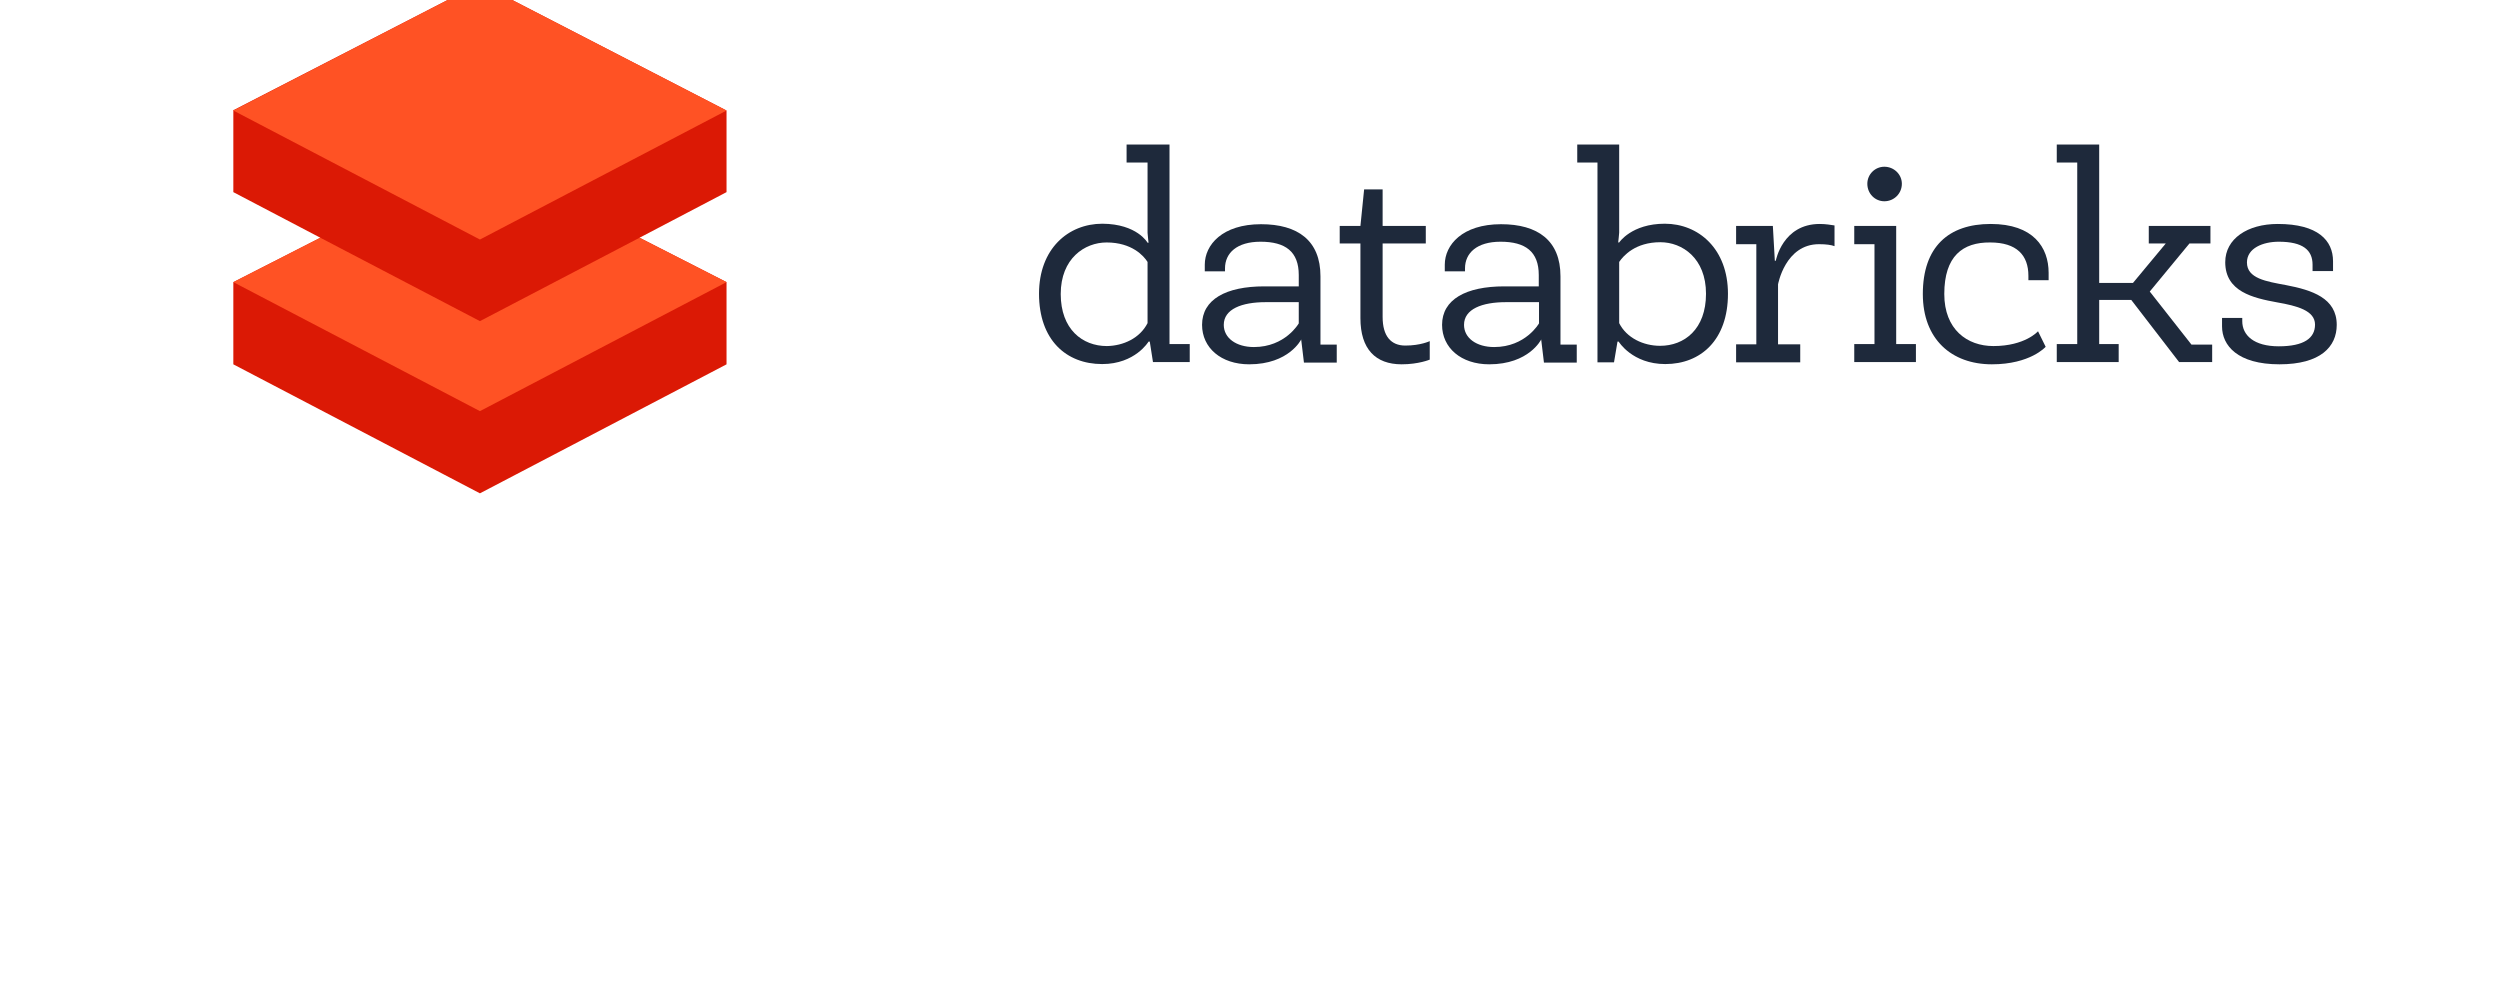
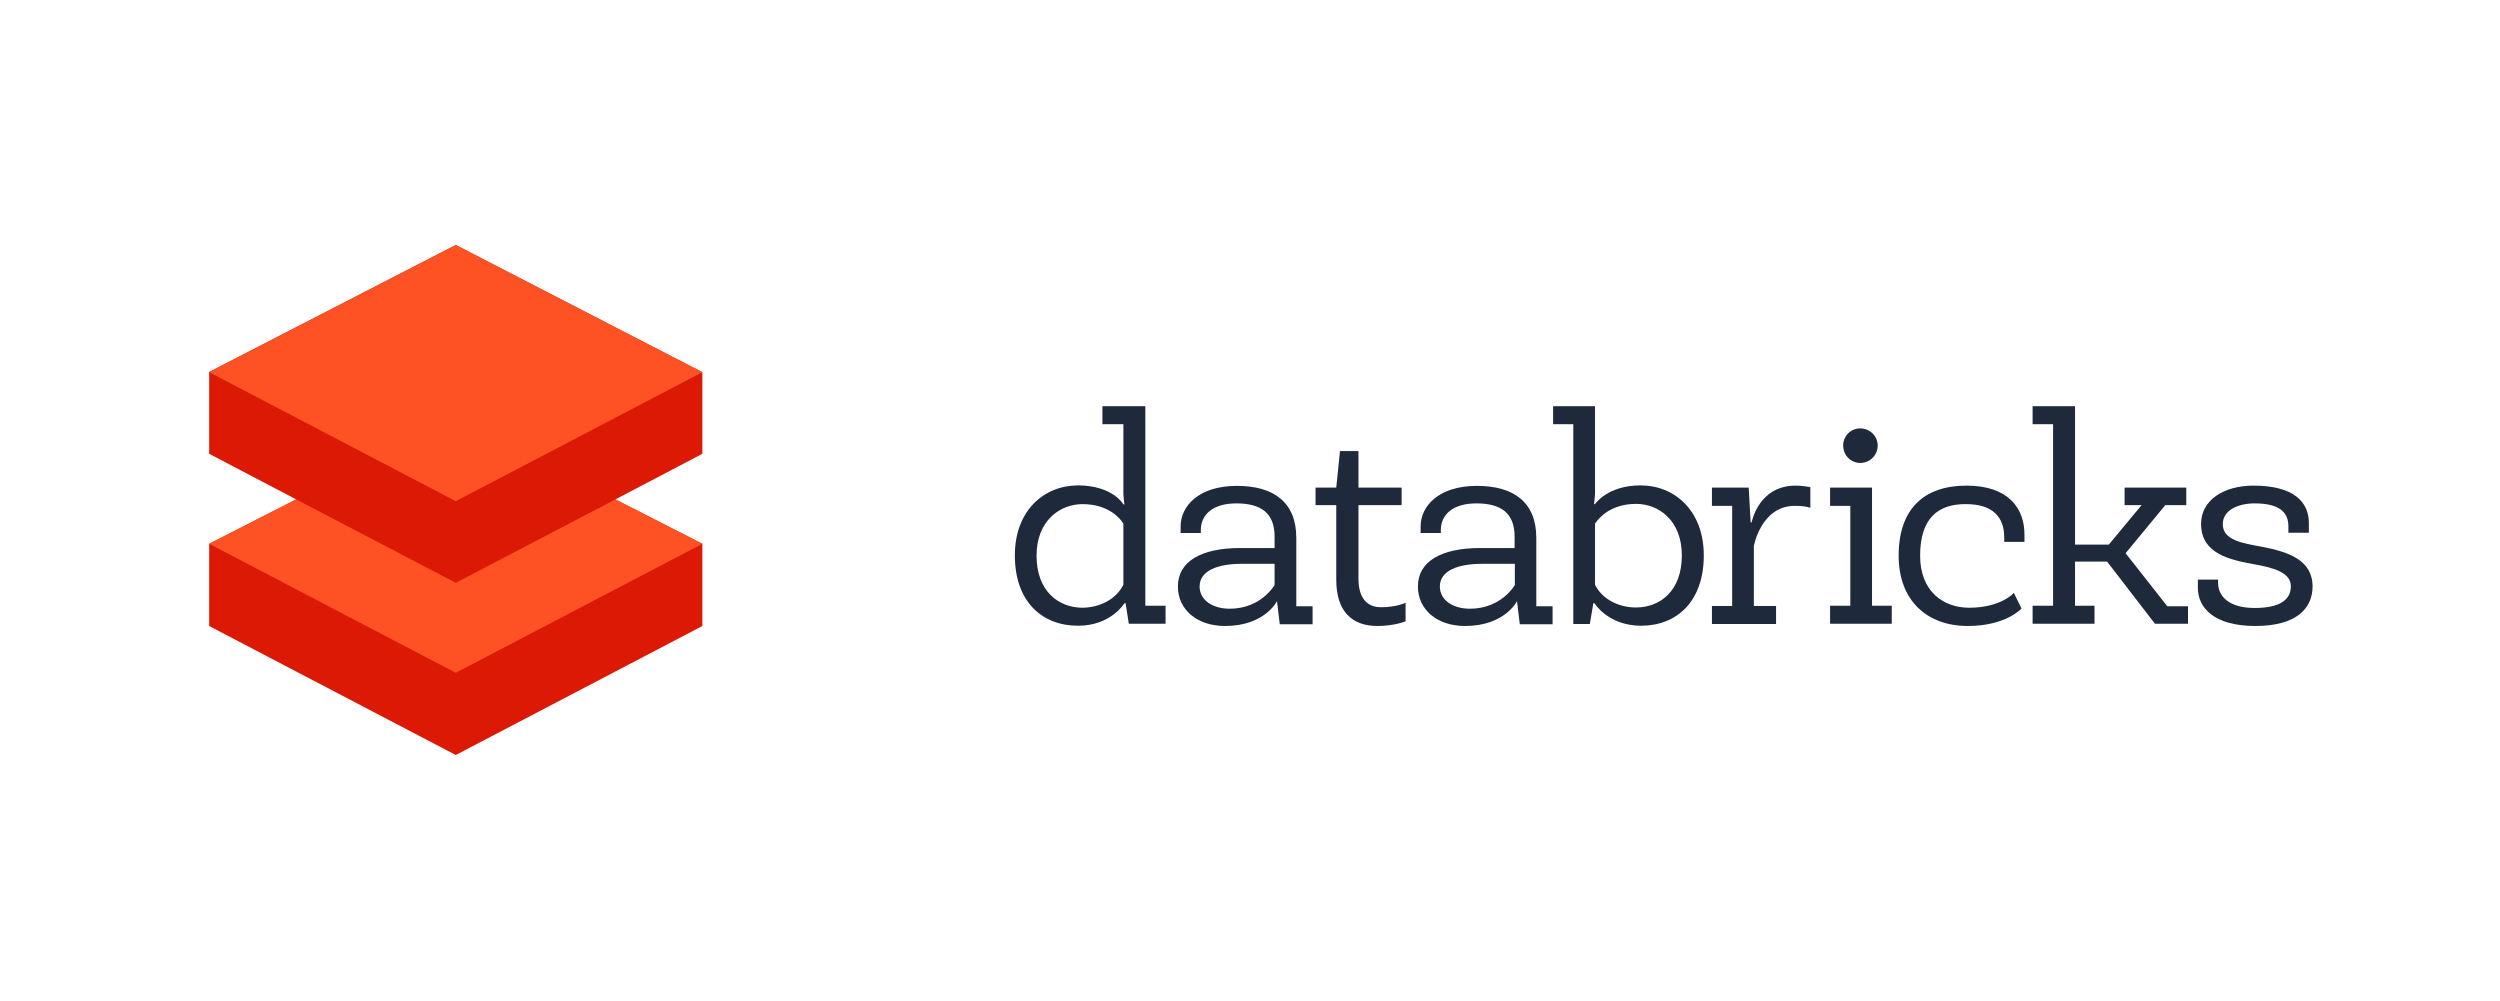
<svg xmlns="http://www.w3.org/2000/svg" viewBox="0 0 150 60" fill="none">
-   <g transform="translate(14, 8) scale(0.36)">
+   <g transform="translate(12.55, 23.7) scale(0.36)">
    <path d="M 0,24.8 V 38.5 L 41.1,60 82.2,38.5 v-13.7 L 67.7,17.4 82.2,9.8 V-3.8 L 41.1,-25 0.1,-3.9 H 0 V 9.8 L 14.5,17.4 0,24.8" fill="#db1905" />
    <polygon points="67.7,53.4 41.1,67.3 14.5,53.4 0,60.8 41.1,82.3 82.2,60.8" fill="#ff5224" transform="translate(0,-36)" />
    <polygon points="41.1,11 82.2,32.2 41.1,53.7 0,32.2" fill="#ff5224" transform="translate(0,-36)" />
  </g>
-   <g transform="translate(48, 14) scale(0.148)">
+   <g transform="translate(46.55, 29.7) scale(0.148)">
    <g transform="translate(0,-36)">
      <path d="m 140.9,39.8 h 0.4 c 0,0 -0.4,-3.5 -0.4,-4 V 7.3 h -8.5 V 0 h 17.4 v 80.9 h 8.2 v 7.3 h -14.9 l -1.3,-8.3 h -0.5 c 0,0 -5.4,9.1 -18.8,9.1 -14.6,0 -25.6,-9.8 -25.6,-28.5 0,-18.2 11.8,-28.4 25.7,-28.4 14.1,0.1 18.3,7.7 18.3,7.7 z m 0,32.6 V 47.6 c -1.5,-2.4 -6.3,-7.9 -16.6,-7.9 -8.9,0 -18.6,6.5 -18.6,20.9 0,14.3 8.8,21.1 18.7,21.1 6.7,-0.1 13.4,-3.2 16.5,-9.3 z" fill="#1E293B" />
      <path d="m 203.2,79 c 0,0 -4.9,10.1 -21.1,10.1 -11.4,0 -19.1,-6.7 -19.1,-16 0,-10.3 9.7,-15.6 25.2,-15.6 h 14 v -4.6 c 0,-9.5 -5.4,-13.5 -15.5,-13.5 -9.6,0 -14.4,4.6 -14.4,10.8 v 1.2 h -8.2 v -2.7 c 0,-8 7.1,-16.4 22.8,-16.4 14.9,0 24.1,6.6 24.1,21.1 v 27.7 h 6.6 v 7.3 h -13.3 l -1.1,-9.2 v 0 z m -1,-15.1 h -13.4 c -9.7,0 -17,2.8 -17,9.2 0,5.4 5.1,9 12.2,9 12.8,0 18.2,-9.6 18.2,-9.6 z" fill="#1E293B" />
      <path d="M 236.2,18.2 V 33 h 17.5 v 7.1 h -17.5 v 29.8 c 0,7.8 3.4,11.6 9.2,11.6 6.2,0 9.9,-1.8 9.9,-1.8 v 7.5 c 0,0 -4.5,1.9 -11.4,1.9 -10.6,0 -16.7,-6.2 -16.7,-18.7 V 40.1 h -8.4 V 33 h 8.4 l 1.5,-14.8 z" fill="#1E293B" />
      <path d="m 300.5,79 c 0,0 -4.9,10.1 -21.1,10.1 -11.4,0 -19.1,-6.7 -19.1,-16 0,-10.3 9.7,-15.6 25.2,-15.6 h 14 v -4.6 c 0,-9.5 -5.4,-13.5 -15.5,-13.5 -9.6,0 -14.4,4.6 -14.4,10.8 v 1.2 h -8.2 v -2.7 c 0,-8 7.1,-16.4 22.8,-16.4 14.9,0 24.1,6.6 24.1,21.1 v 27.7 h 6.6 v 7.3 h -13.3 l -1.1,-9.2 v 0 z m -0.9,-15.1 h -13.4 c -9.7,0 -17,2.8 -17,9.2 0,5.4 5.1,9 12.2,9 12.8,0 18.2,-9.6 18.2,-9.6 z" fill="#1E293B" />
      <path d="m 331.4,80 -1.4,8.3 h -6.7 v -81 h -8.2 V 0 h 17 v 35.7 c 0,0.5 -0.4,4 -0.4,4 h 0.4 c 0,0 5,-7.6 18.5,-7.6 13.7,0 25.6,10.2 25.6,28.4 0,18.7 -11,28.5 -25.4,28.5 -13.4,0 -18.9,-9.1 -18.9,-9.1 h -0.5 z m 0.7,-32.4 v 24.8 c 3,6 9.8,9.2 16.6,9.2 9.8,0 18.6,-6.7 18.6,-21.1 0,-14.4 -9.6,-20.9 -18.5,-20.9 -10.2,0 -15,5.5 -16.7,8 z" fill="#1E293B" />
      <path d="m 419.4,41.2 c -1.3,-0.5 -3.4,-0.8 -6.3,-0.8 -13.7,0 -16.6,16.3 -16.6,16.3 V 81 h 9 v 7.3 h -26 V 81 h 8.2 V 40.4 h -8.2 V 33 h 14.9 l 0.8,14.1 h 0.4 c 0,0 2.7,-14.9 17.8,-14.9 2.5,0 4.6,0.4 6,0.6 z" fill="#1E293B" />
      <path d="m 444.5,80.9 h 7.9 v 7.3 h -25 v -7.3 h 8.2 V 40.4 h -8.2 V 33 h 17 V 80.9 Z M 439.6,23 c -3.8,0 -6.9,-3.1 -6.9,-7.1 0,-3.8 3.1,-6.9 6.9,-6.9 3.9,0 7.1,3.1 7.1,6.9 0,4 -3.2,7.1 -7.1,7.1 z" fill="#1E293B" />
      <path d="m 463.9,60.6 c 0,14.4 9.3,21.1 19.9,21.1 12.9,0 18.1,-6 18.1,-6 L 505,82 c 0,0 -6.2,7.1 -21.8,7.1 -16.4,0 -28,-10.2 -28,-28.5 0,-19.2 10.5,-28.4 27.5,-28.4 17.3,0 23.5,9.5 23.5,19.8 v 3 H 498 v -1.8 c 0,-8.3 -4.7,-13.5 -15.5,-13.5 -11.1,-0.1 -18.6,5.5 -18.6,20.9 z" fill="#1E293B" />
      <path d="m 526.7,56.1 h 13.7 l 13.3,-16 h -6.9 V 33 h 25 v 7.1 h -8.5 l -16.1,19.5 16.9,21.5 h 8.4 v 7.1 H 559.1 L 539.7,63 h -13 v 17.9 h 7.9 v 7.3 h -25.1 v -7.3 h 8.3 V 7.3 h -8.3 V 0 h 17.2 z" fill="#1E293B" />
      <path d="m 584.7,70.3 v 1.3 c 0,5.7 4.7,10.2 14.8,10.2 10.2,0 14.7,-3.3 14.7,-8.8 0,-5.7 -7.3,-7.6 -15.3,-9 -9.9,-1.8 -21.1,-4.4 -21.1,-16.3 0,-9.5 9,-15.5 21.3,-15.5 16.3,0 22.4,6.7 22.4,15.1 v 4 h -8.3 v -2.6 c 0,-5.9 -3.9,-9.3 -13.7,-9.3 -6.4,0 -12.9,2.6 -12.9,8.4 0,6.5 7.8,7.7 15.9,9.2 10.4,2 20.5,5.2 20.5,16.1 0,8.9 -6.6,16 -23.2,16 -17,0 -23.3,-7.6 -23.3,-15.4 v -3.4 z" fill="#1E293B" />
    </g>
  </g>
</svg>
